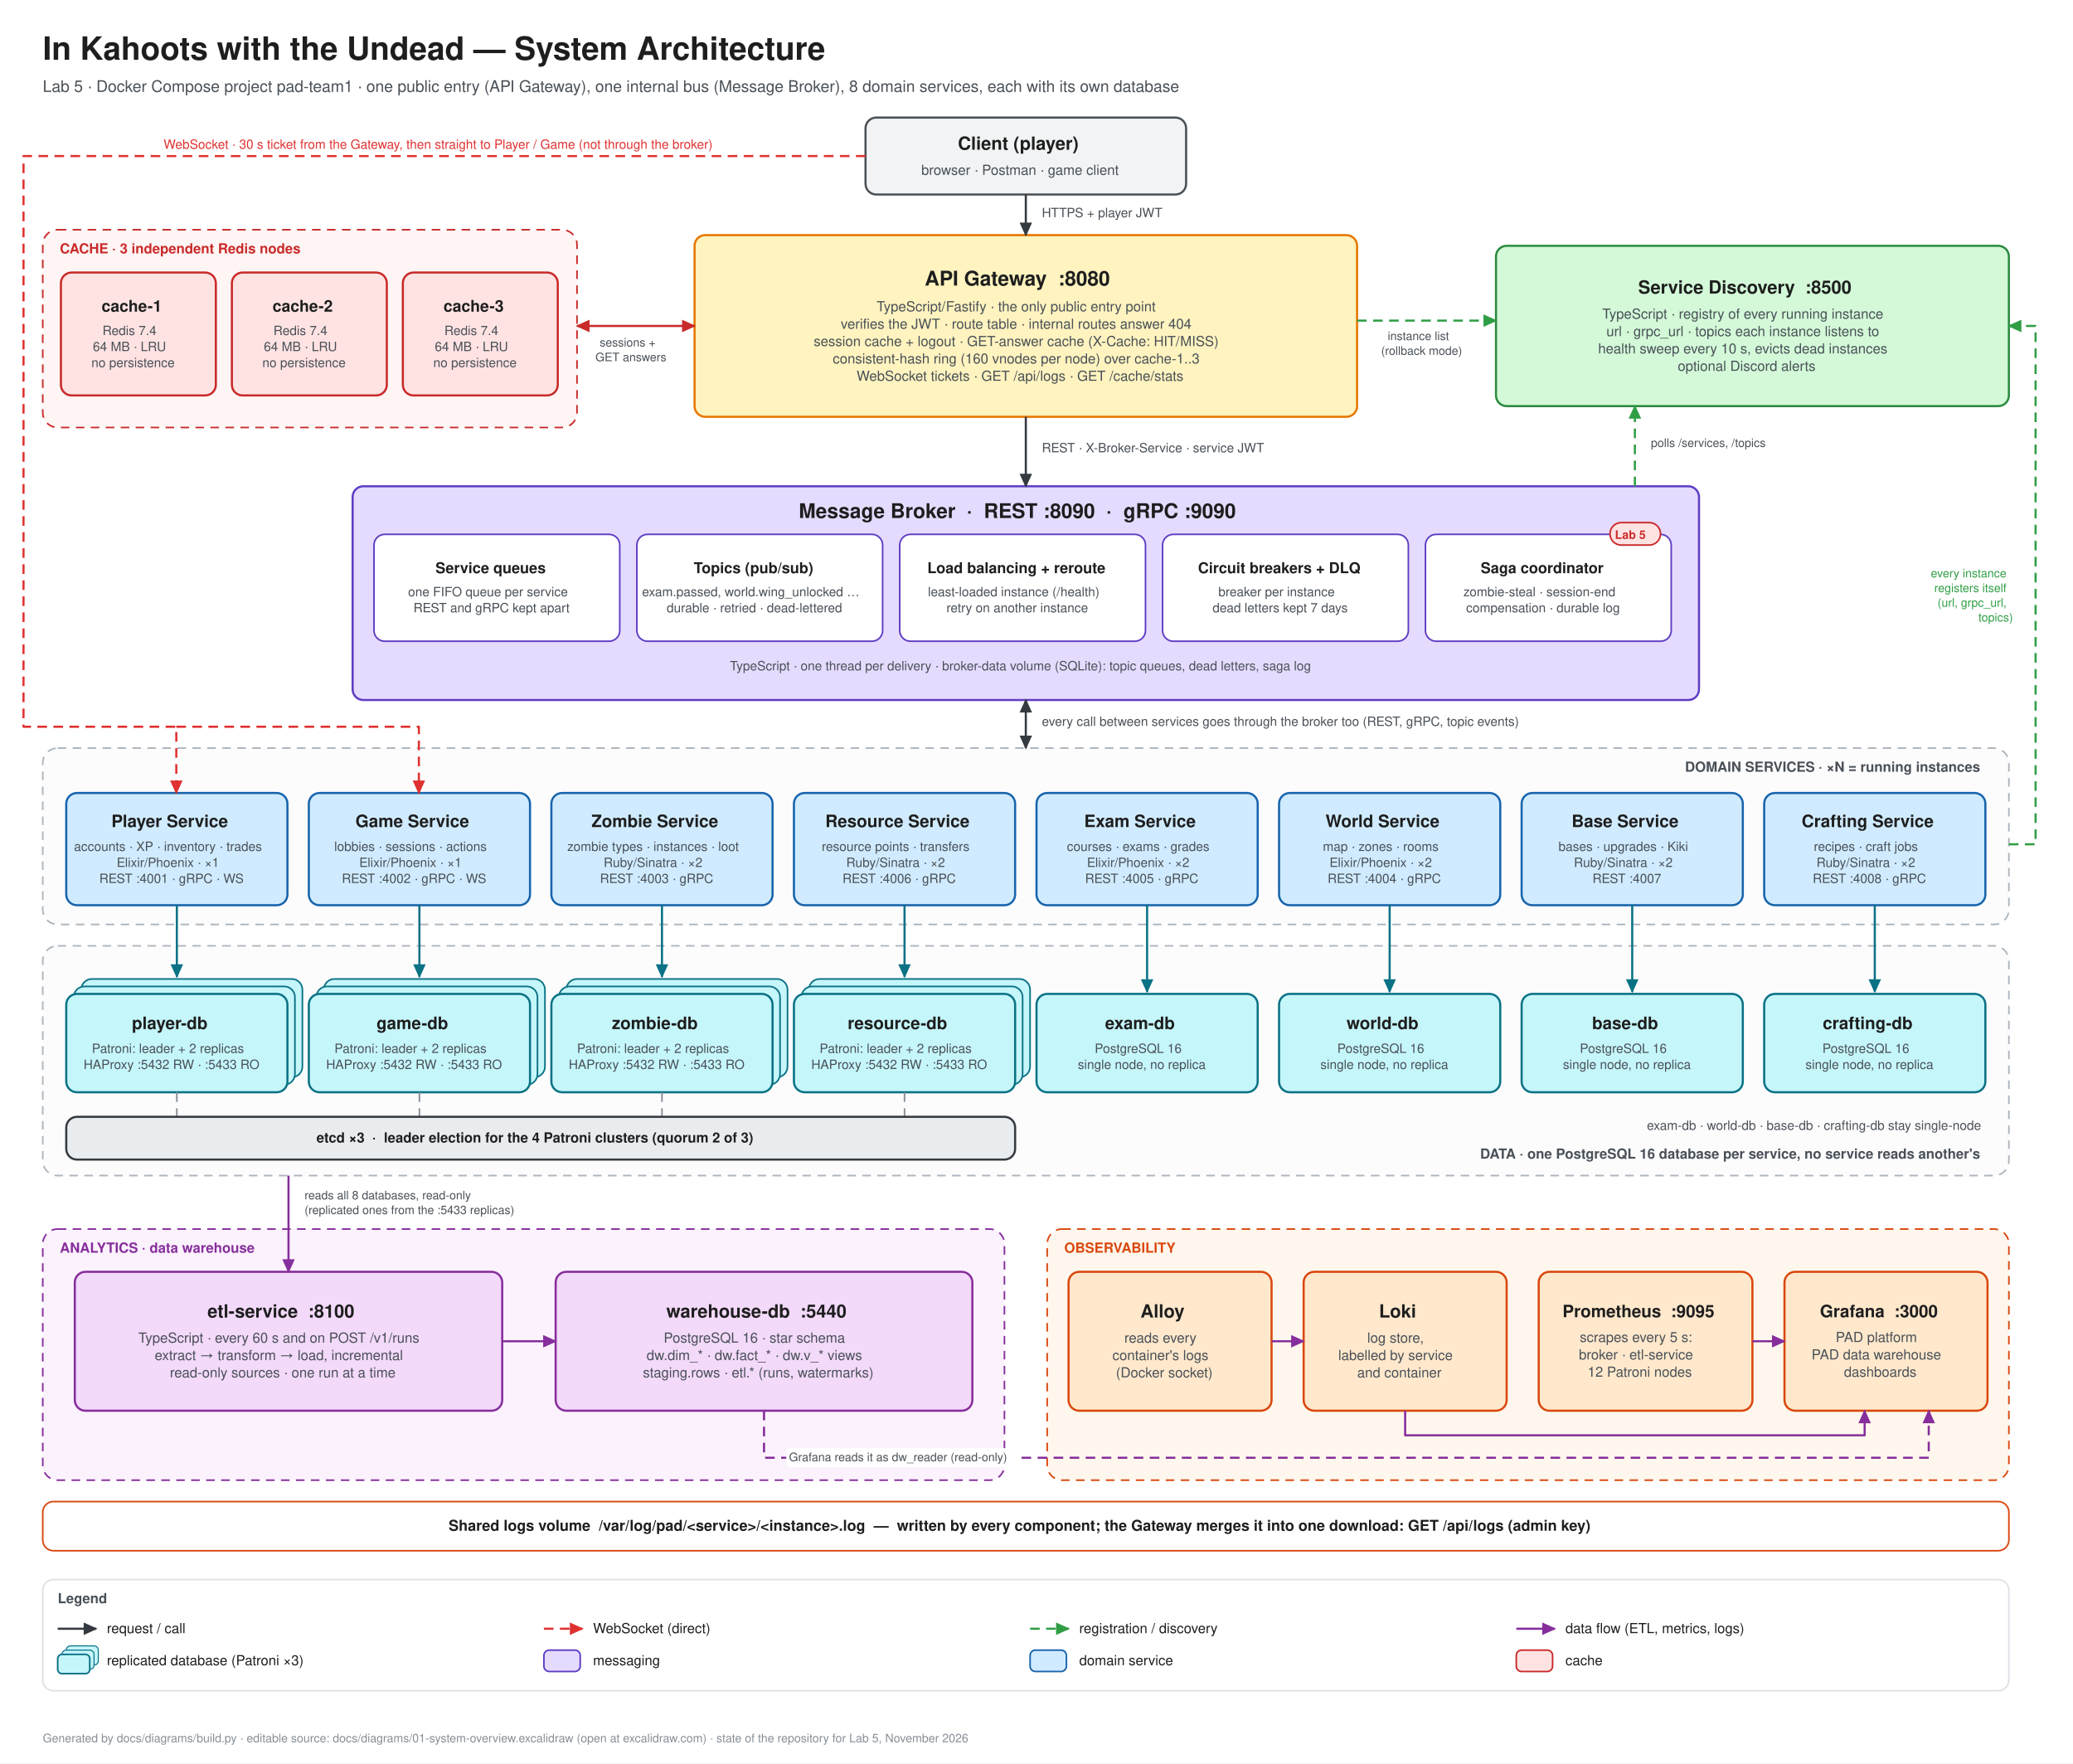
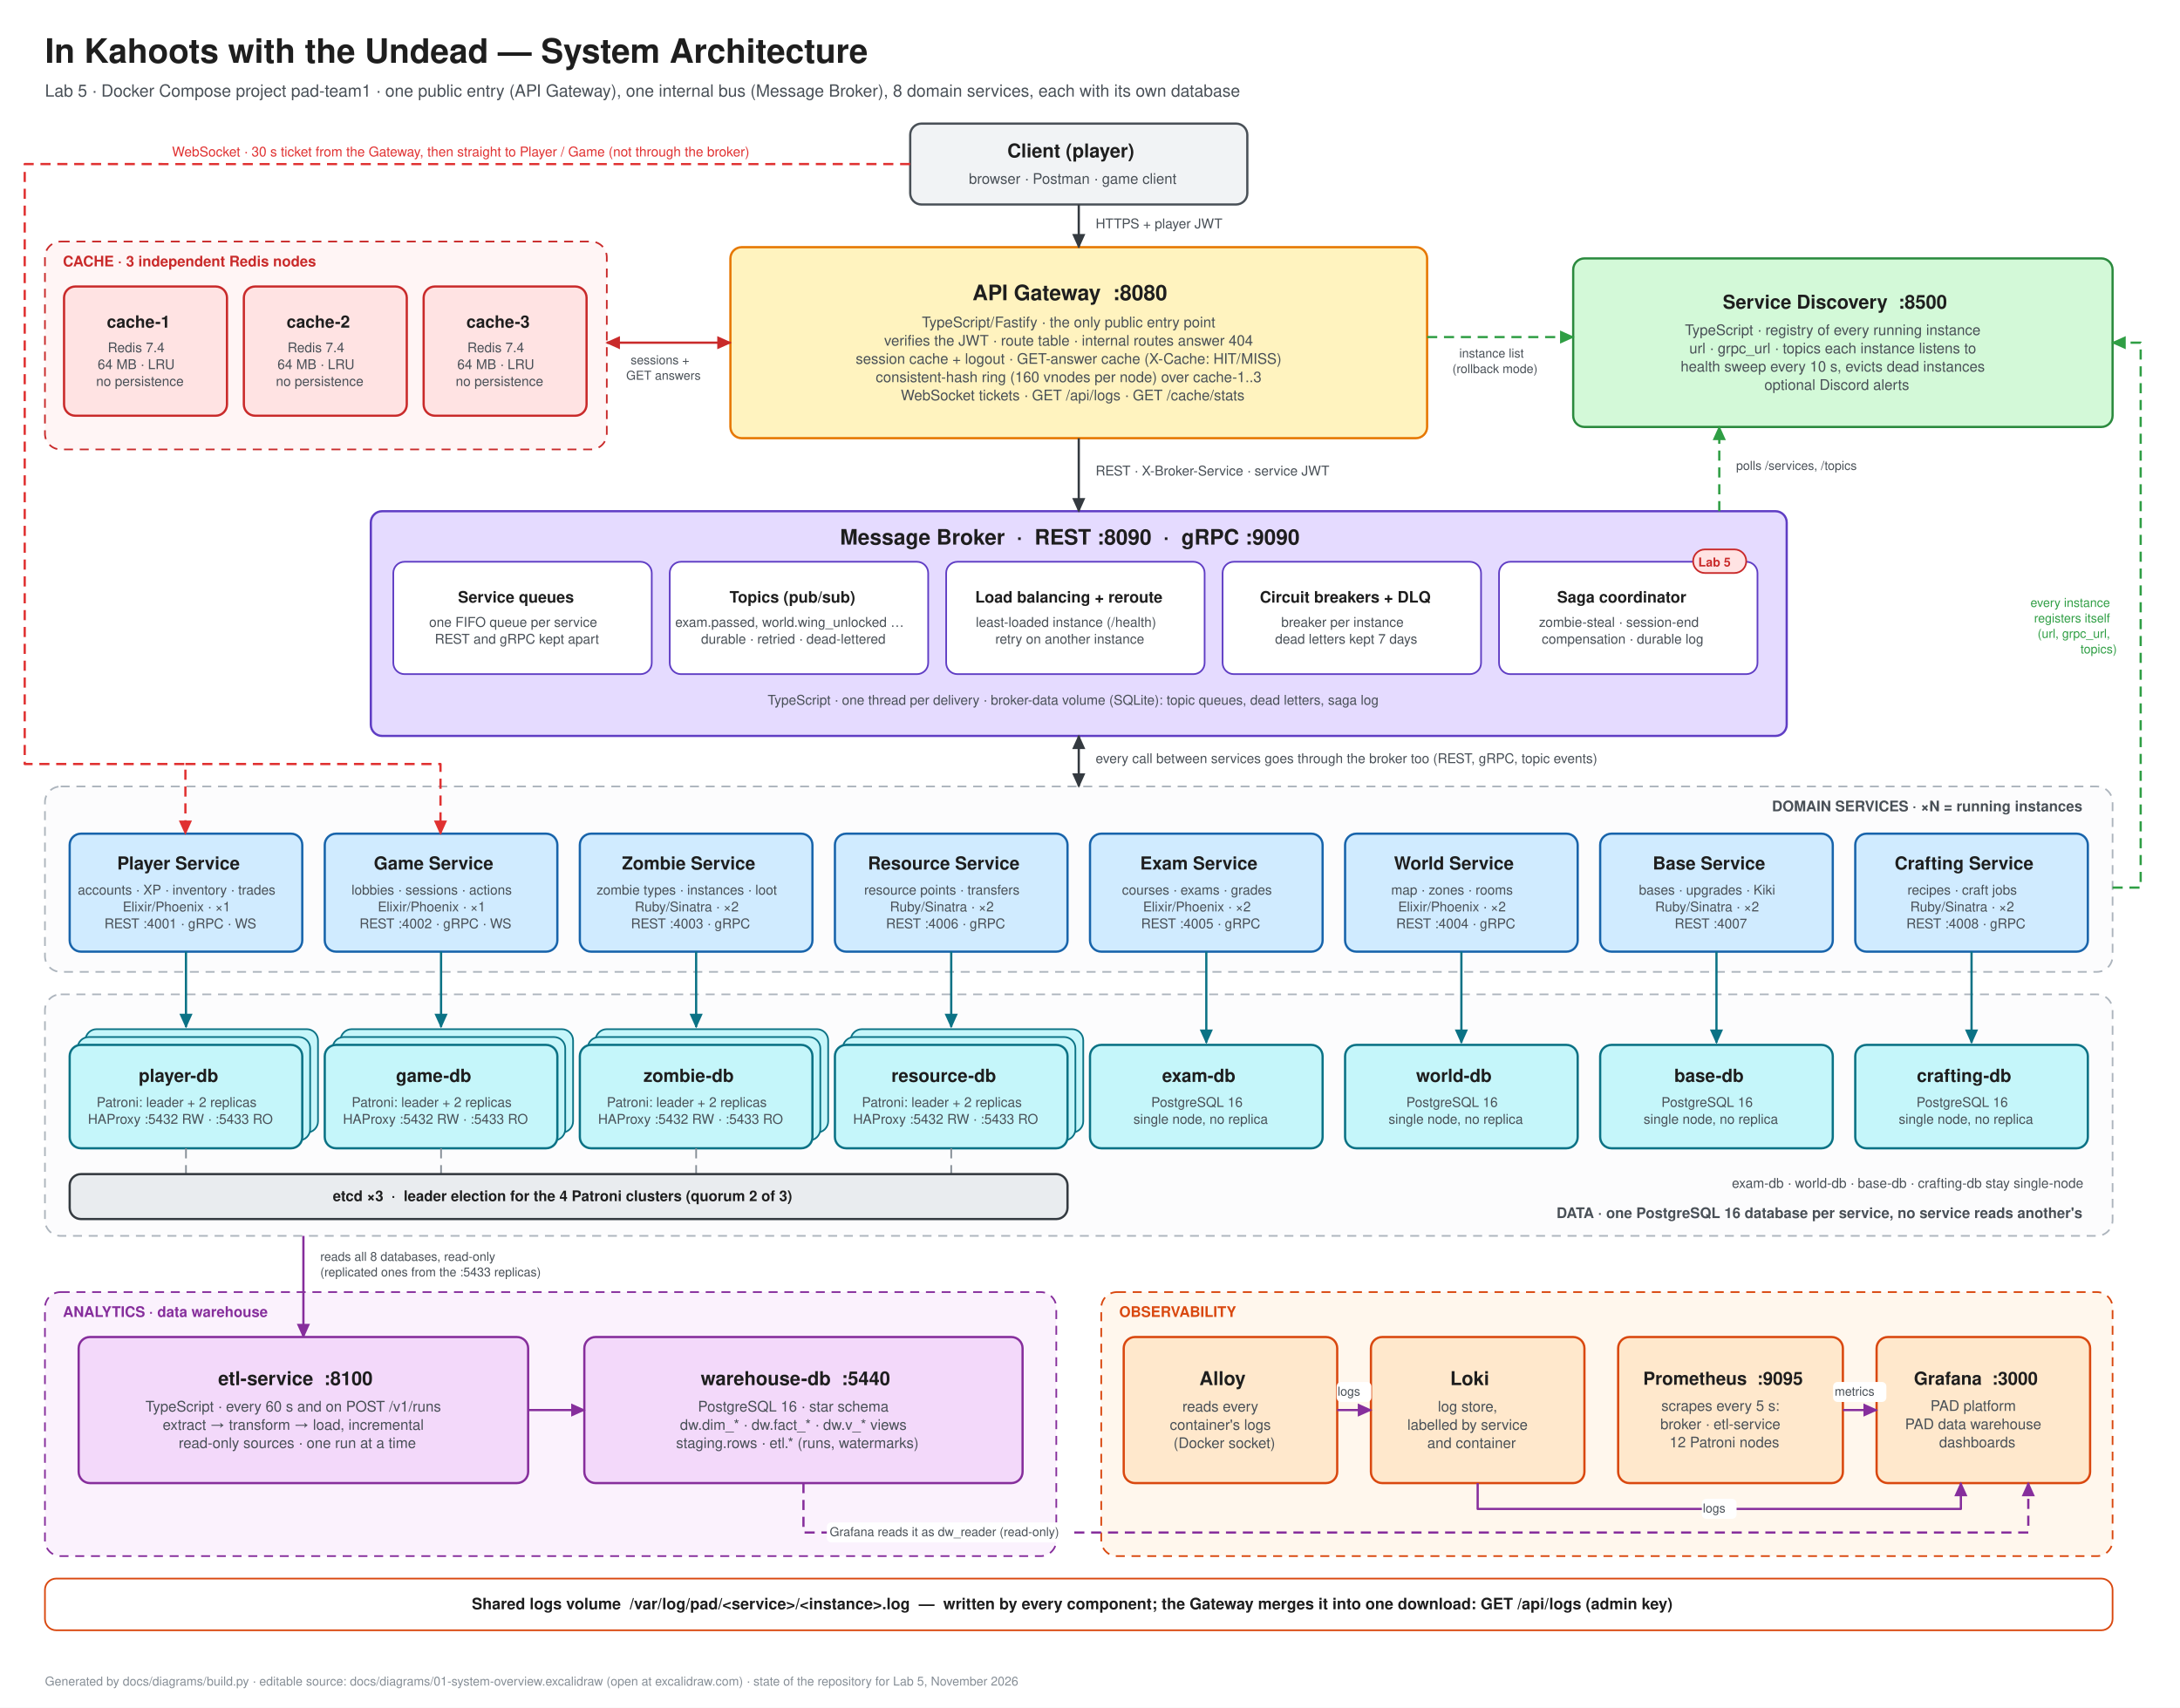
- <svg xmlns="http://www.w3.org/2000/svg" width="1940" height="1650" viewBox="0 0 1940 1650" font-family="Helvetica Neue, Helvetica, Arial, sans-serif">
+ <svg xmlns="http://www.w3.org/2000/svg" width="1940" height="1520" viewBox="0 0 1940 1520" font-family="Helvetica Neue, Helvetica, Arial, sans-serif">
  <defs>
    <marker id="m0b7285" viewBox="0 0 10 10" refX="9" refY="5" markerWidth="13" markerHeight="13" orient="auto-start-reverse" markerUnits="userSpaceOnUse">
      <path d="M0,0.5 L10,5 L0,9.5 z" fill="#0b7285" />
    </marker>
    <marker id="m2f9e44" viewBox="0 0 10 10" refX="9" refY="5" markerWidth="13" markerHeight="13" orient="auto-start-reverse" markerUnits="userSpaceOnUse">
      <path d="M0,0.5 L10,5 L0,9.5 z" fill="#2f9e44" />
    </marker>
    <marker id="m343a40" viewBox="0 0 10 10" refX="9" refY="5" markerWidth="13" markerHeight="13" orient="auto-start-reverse" markerUnits="userSpaceOnUse">
      <path d="M0,0.5 L10,5 L0,9.5 z" fill="#343a40" />
    </marker>
    <marker id="m862e9c" viewBox="0 0 10 10" refX="9" refY="5" markerWidth="13" markerHeight="13" orient="auto-start-reverse" markerUnits="userSpaceOnUse">
      <path d="M0,0.5 L10,5 L0,9.5 z" fill="#862e9c" />
    </marker>
    <marker id="m868e96" viewBox="0 0 10 10" refX="9" refY="5" markerWidth="13" markerHeight="13" orient="auto-start-reverse" markerUnits="userSpaceOnUse">
      <path d="M0,0.5 L10,5 L0,9.5 z" fill="#868e96" />
    </marker>
    <marker id="mc92a2a" viewBox="0 0 10 10" refX="9" refY="5" markerWidth="13" markerHeight="13" orient="auto-start-reverse" markerUnits="userSpaceOnUse">
      <path d="M0,0.5 L10,5 L0,9.5 z" fill="#c92a2a" />
    </marker>
    <marker id="me03131" viewBox="0 0 10 10" refX="9" refY="5" markerWidth="13" markerHeight="13" orient="auto-start-reverse" markerUnits="userSpaceOnUse">
      <path d="M0,0.5 L10,5 L0,9.5 z" fill="#e03131" />
    </marker>
  </defs>
-   <rect width="1940" height="1650" fill="#ffffff" />
+   <rect width="1940" height="1520" fill="#ffffff" />
  <text xml:space="preserve" style="white-space:pre" font-size="30" fill="#1e1e1e" text-anchor="start" font-weight="700">
    <tspan x="40.0" y="55.9">In Kahoots with the Undead — System Architecture</tspan>
  </text>
  <text xml:space="preserve" style="white-space:pre" font-size="15" fill="#495057" text-anchor="start">
    <tspan x="40.0" y="86.0">Lab 5 · Docker Compose project pad-team1 · one public entry (API Gateway), one internal bus (Message Broker), 8 domain services, each with its own database</tspan>
  </text>
  <rect x="810.0" y="110.0" width="300.0" height="72.0" rx="10.0" fill="#f1f3f5" stroke="#495057" stroke-width="2.0" />
  <text xml:space="preserve" style="white-space:pre" font-size="17" fill="#1e1e1e" text-anchor="middle" font-weight="700">
    <tspan x="960.0" y="140.1">Client (player)</tspan>
  </text>
  <text xml:space="preserve" style="white-space:pre" font-size="13" fill="#495057" text-anchor="middle">
    <tspan x="960.0" y="163.6">browser · Postman · game client</tspan>
  </text>
  <rect x="40.0" y="215.0" width="500.0" height="185.0" rx="14.0" fill="#ffe3e3" fill-opacity="0.35" stroke="#c92a2a" stroke-width="1.5" stroke-dasharray="8 6" />
  <text xml:space="preserve" style="white-space:pre" font-size="13" fill="#c92a2a" text-anchor="start" font-weight="700">
    <tspan x="56.0" y="237.1">CACHE · 3 independent Redis nodes</tspan>
  </text>
  <rect x="57.0" y="255.0" width="145.0" height="115.0" rx="10.0" fill="#ffe3e3" stroke="#c92a2a" stroke-width="2.0" />
  <text xml:space="preserve" style="white-space:pre" font-size="15" fill="#1e1e1e" text-anchor="middle" font-weight="700">
    <tspan x="129.5" y="291.6">cache-1</tspan>
  </text>
  <text xml:space="preserve" style="white-space:pre" font-size="12" fill="#495057" text-anchor="middle">
    <tspan x="129.5" y="313.5">Redis 7.4</tspan>
    <tspan x="129.5" y="328.5">64 MB · LRU</tspan>
    <tspan x="129.5" y="343.5">no persistence</tspan>
  </text>
  <rect x="217.0" y="255.0" width="145.0" height="115.0" rx="10.0" fill="#ffe3e3" stroke="#c92a2a" stroke-width="2.0" />
  <text xml:space="preserve" style="white-space:pre" font-size="15" fill="#1e1e1e" text-anchor="middle" font-weight="700">
    <tspan x="289.5" y="291.6">cache-2</tspan>
  </text>
  <text xml:space="preserve" style="white-space:pre" font-size="12" fill="#495057" text-anchor="middle">
    <tspan x="289.5" y="313.5">Redis 7.4</tspan>
    <tspan x="289.5" y="328.5">64 MB · LRU</tspan>
    <tspan x="289.5" y="343.5">no persistence</tspan>
  </text>
  <rect x="377.0" y="255.0" width="145.0" height="115.0" rx="10.0" fill="#ffe3e3" stroke="#c92a2a" stroke-width="2.0" />
  <text xml:space="preserve" style="white-space:pre" font-size="15" fill="#1e1e1e" text-anchor="middle" font-weight="700">
    <tspan x="449.5" y="291.6">cache-3</tspan>
  </text>
  <text xml:space="preserve" style="white-space:pre" font-size="12" fill="#495057" text-anchor="middle">
    <tspan x="449.5" y="313.5">Redis 7.4</tspan>
    <tspan x="449.5" y="328.5">64 MB · LRU</tspan>
    <tspan x="449.5" y="343.5">no persistence</tspan>
  </text>
  <rect x="650.0" y="220.0" width="620.0" height="170.0" rx="10.0" fill="#fff3bf" stroke="#e67700" stroke-width="2.0" />
  <text xml:space="preserve" style="white-space:pre" font-size="19" fill="#1e1e1e" text-anchor="middle" font-weight="700">
    <tspan x="960.0" y="267.2">API Gateway  :8080</tspan>
  </text>
  <text xml:space="preserve" style="white-space:pre" font-size="13" fill="#495057" text-anchor="middle">
    <tspan x="960.0" y="291.3">TypeScript/Fastify · the only public entry point</tspan>
    <tspan x="960.0" y="307.6">verifies the JWT · route table · internal routes answer 404</tspan>
    <tspan x="960.0" y="323.8">session cache + logout · GET-answer cache (X-Cache: HIT/MISS)</tspan>
    <tspan x="960.0" y="340.1">consistent-hash ring (160 vnodes per node) over cache-1..3</tspan>
    <tspan x="960.0" y="356.3">WebSocket tickets · GET /api/logs · GET /cache/stats</tspan>
  </text>
  <rect x="1400.0" y="230.0" width="480.0" height="150.0" rx="10.0" fill="#d3f9d8" stroke="#2b8a3e" stroke-width="2.0" />
  <text xml:space="preserve" style="white-space:pre" font-size="17" fill="#1e1e1e" text-anchor="middle" font-weight="700">
    <tspan x="1640.0" y="274.7">Service Discovery  :8500</tspan>
  </text>
  <text xml:space="preserve" style="white-space:pre" font-size="13" fill="#495057" text-anchor="middle">
    <tspan x="1640.0" y="298.2">TypeScript · registry of every running instance</tspan>
    <tspan x="1640.0" y="314.5">url · grpc_url · topics each instance listens to</tspan>
    <tspan x="1640.0" y="330.7">health sweep every 10 s, evicts dead instances</tspan>
    <tspan x="1640.0" y="347.0">optional Discord alerts</tspan>
  </text>
  <path d="M960.0,182.0 L960.0,220.0" fill="none" stroke="#343a40" stroke-width="2.0" stroke-linejoin="round" marker-end="url(#m343a40)" />
  <rect x="970.0" y="190.0" width="128.8" height="19.0" rx="4.0" fill="#ffffff" stroke="none" stroke-width="0" />
  <text xml:space="preserve" style="white-space:pre" font-size="12" fill="#495057" text-anchor="start">
    <tspan x="975.0" y="203.2">HTTPS + player JWT</tspan>
  </text>
  <path d="M650.0,305.0 L540.0,305.0" fill="none" stroke="#c92a2a" stroke-width="2.0" stroke-linejoin="round" marker-end="url(#mc92a2a)" marker-start="url(#mc92a2a)" />
  <rect x="555.4" y="312.0" width="79.2" height="31.5" rx="4.0" fill="#ffffff" stroke="none" stroke-width="0" />
  <text xml:space="preserve" style="white-space:pre" font-size="11" fill="#495057" text-anchor="middle">
    <tspan x="595.0" y="324.2">sessions +</tspan>
    <tspan x="595.0" y="338.0">GET answers</tspan>
  </text>
  <path d="M1270.0,300.0 L1400.0,300.0" fill="none" stroke="#2f9e44" stroke-width="2.0" stroke-linejoin="round" stroke-dasharray="9 6" marker-end="url(#m2f9e44)" />
  <rect x="1291.3" y="306.0" width="87.4" height="31.5" rx="4.0" fill="#ffffff" stroke="none" stroke-width="0" />
  <text xml:space="preserve" style="white-space:pre" font-size="11" fill="#495057" text-anchor="middle">
    <tspan x="1335.0" y="318.2">instance list</tspan>
    <tspan x="1335.0" y="332.0">(rollback mode)</tspan>
  </text>
  <rect x="330.0" y="455.0" width="1260.0" height="200.0" rx="10.0" fill="#e5dbff" stroke="#5f3dc4" stroke-width="2.0" />
  <text xml:space="preserve" style="white-space:pre" font-size="19" fill="#1e1e1e" text-anchor="middle" font-weight="700">
    <tspan x="960.0" y="484.7">Message Broker  ·  REST :8090  ·  gRPC :9090</tspan>
  </text>
  <rect x="350.0" y="500.0" width="230.0" height="100.0" rx="10.0" fill="#ffffff" stroke="#5f3dc4" stroke-width="1.5" />
  <text xml:space="preserve" style="white-space:pre" font-size="14" fill="#1e1e1e" text-anchor="middle" font-weight="700">
    <tspan x="465.0" y="536.3">Service queues</tspan>
  </text>
  <text xml:space="preserve" style="white-space:pre" font-size="12" fill="#495057" text-anchor="middle">
    <tspan x="465.0" y="557.9">one FIFO queue per service</tspan>
    <tspan x="465.0" y="572.9">REST and gRPC kept apart</tspan>
  </text>
  <rect x="596.0" y="500.0" width="230.0" height="100.0" rx="10.0" fill="#ffffff" stroke="#5f3dc4" stroke-width="1.5" />
  <text xml:space="preserve" style="white-space:pre" font-size="14" fill="#1e1e1e" text-anchor="middle" font-weight="700">
    <tspan x="711.0" y="536.3">Topics (pub/sub)</tspan>
  </text>
  <text xml:space="preserve" style="white-space:pre" font-size="12" fill="#495057" text-anchor="middle">
    <tspan x="711.0" y="557.9">exam.passed, world.wing_unlocked …</tspan>
    <tspan x="711.0" y="572.9">durable · retried · dead-lettered</tspan>
  </text>
  <rect x="842.0" y="500.0" width="230.0" height="100.0" rx="10.0" fill="#ffffff" stroke="#5f3dc4" stroke-width="1.5" />
  <text xml:space="preserve" style="white-space:pre" font-size="14" fill="#1e1e1e" text-anchor="middle" font-weight="700">
    <tspan x="957.0" y="536.3">Load balancing + reroute</tspan>
  </text>
  <text xml:space="preserve" style="white-space:pre" font-size="12" fill="#495057" text-anchor="middle">
    <tspan x="957.0" y="557.9">least-loaded instance (/health)</tspan>
    <tspan x="957.0" y="572.9">retry on another instance</tspan>
  </text>
  <rect x="1088.0" y="500.0" width="230.0" height="100.0" rx="10.0" fill="#ffffff" stroke="#5f3dc4" stroke-width="1.5" />
  <text xml:space="preserve" style="white-space:pre" font-size="14" fill="#1e1e1e" text-anchor="middle" font-weight="700">
    <tspan x="1203.0" y="536.3">Circuit breakers + DLQ</tspan>
  </text>
  <text xml:space="preserve" style="white-space:pre" font-size="12" fill="#495057" text-anchor="middle">
    <tspan x="1203.0" y="557.9">breaker per instance</tspan>
    <tspan x="1203.0" y="572.9">dead letters kept 7 days</tspan>
  </text>
  <rect x="1334.0" y="500.0" width="230.0" height="100.0" rx="10.0" fill="#ffffff" stroke="#5f3dc4" stroke-width="1.5" />
  <rect x="1506.7" y="489.0" width="47.3" height="21.0" rx="10.5" fill="#ffe3e3" stroke="#c92a2a" stroke-width="1.5" />
  <text xml:space="preserve" style="white-space:pre" font-size="11" fill="#c92a2a" text-anchor="middle" font-weight="700">
    <tspan x="1530.3" y="504.2">Lab 5</tspan>
  </text>
  <text xml:space="preserve" style="white-space:pre" font-size="14" fill="#1e1e1e" text-anchor="middle" font-weight="700">
    <tspan x="1449.0" y="536.3">Saga coordinator</tspan>
  </text>
  <text xml:space="preserve" style="white-space:pre" font-size="12" fill="#495057" text-anchor="middle">
    <tspan x="1449.0" y="557.9">zombie-steal · session-end</tspan>
    <tspan x="1449.0" y="572.9">compensation · durable log</tspan>
  </text>
  <text xml:space="preserve" style="white-space:pre" font-size="12" fill="#495057" text-anchor="middle">
    <tspan x="960.0" y="627.2">TypeScript · one thread per delivery · broker-data volume (SQLite): topic queues, dead letters, saga log</tspan>
  </text>
  <path d="M960.0,390.0 L960.0,455.0" fill="none" stroke="#343a40" stroke-width="2.0" stroke-linejoin="round" marker-end="url(#m343a40)" />
  <rect x="970.0" y="410.0" width="227.2" height="19.0" rx="4.0" fill="#ffffff" stroke="none" stroke-width="0" />
  <text xml:space="preserve" style="white-space:pre" font-size="12" fill="#495057" text-anchor="start">
    <tspan x="975.0" y="423.2">REST · X-Broker-Service · service JWT</tspan>
  </text>
  <path d="M1530.0,455.0 L1530.0,380.0" fill="none" stroke="#2f9e44" stroke-width="2.0" stroke-linejoin="round" stroke-dasharray="9 6" marker-end="url(#m2f9e44)" />
  <rect x="1540.0" y="406.0" width="123.5" height="17.8" rx="4.0" fill="#ffffff" stroke="none" stroke-width="0" />
  <text xml:space="preserve" style="white-space:pre" font-size="11" fill="#495057" text-anchor="start">
    <tspan x="1545.0" y="418.2">polls /services, /topics</tspan>
  </text>
  <rect x="40.0" y="700.0" width="1840.0" height="165.0" rx="14.0" fill="#fcfcfd" stroke="#adb5bd" stroke-width="1.5" stroke-dasharray="8 6" />
  <text xml:space="preserve" style="white-space:pre" font-size="13" fill="#495057" text-anchor="end" font-weight="700">
    <tspan x="1864.0" y="722.1">DOMAIN SERVICES · ×N = running instances</tspan>
  </text>
  <rect x="62.0" y="742.0" width="207.0" height="105.0" rx="10.0" fill="#d0ebff" stroke="#1864ab" stroke-width="2.0" />
  <text xml:space="preserve" style="white-space:pre" font-size="16" fill="#1e1e1e" text-anchor="middle" font-weight="700">
    <tspan x="165.5" y="773.9">Player Service</tspan>
  </text>
  <text xml:space="preserve" style="white-space:pre" font-size="12" fill="#495057" text-anchor="middle">
    <tspan x="165.5" y="796.2">accounts · XP · inventory · trades</tspan>
    <tspan x="165.5" y="811.2">Elixir/Phoenix · ×1</tspan>
    <tspan x="165.5" y="826.2">REST :4001 · gRPC · WS</tspan>
  </text>
  <rect x="289.0" y="742.0" width="207.0" height="105.0" rx="10.0" fill="#d0ebff" stroke="#1864ab" stroke-width="2.0" />
  <text xml:space="preserve" style="white-space:pre" font-size="16" fill="#1e1e1e" text-anchor="middle" font-weight="700">
    <tspan x="392.5" y="773.9">Game Service</tspan>
  </text>
  <text xml:space="preserve" style="white-space:pre" font-size="12" fill="#495057" text-anchor="middle">
    <tspan x="392.5" y="796.2">lobbies · sessions · actions</tspan>
    <tspan x="392.5" y="811.2">Elixir/Phoenix · ×1</tspan>
    <tspan x="392.5" y="826.2">REST :4002 · gRPC · WS</tspan>
  </text>
  <rect x="516.0" y="742.0" width="207.0" height="105.0" rx="10.0" fill="#d0ebff" stroke="#1864ab" stroke-width="2.0" />
  <text xml:space="preserve" style="white-space:pre" font-size="16" fill="#1e1e1e" text-anchor="middle" font-weight="700">
    <tspan x="619.5" y="773.9">Zombie Service</tspan>
  </text>
  <text xml:space="preserve" style="white-space:pre" font-size="12" fill="#495057" text-anchor="middle">
    <tspan x="619.5" y="796.2">zombie types · instances · loot</tspan>
    <tspan x="619.5" y="811.2">Ruby/Sinatra · ×2</tspan>
    <tspan x="619.5" y="826.2">REST :4003 · gRPC</tspan>
  </text>
  <rect x="743.0" y="742.0" width="207.0" height="105.0" rx="10.0" fill="#d0ebff" stroke="#1864ab" stroke-width="2.0" />
  <text xml:space="preserve" style="white-space:pre" font-size="16" fill="#1e1e1e" text-anchor="middle" font-weight="700">
    <tspan x="846.5" y="773.9">Resource Service</tspan>
  </text>
  <text xml:space="preserve" style="white-space:pre" font-size="12" fill="#495057" text-anchor="middle">
    <tspan x="846.5" y="796.2">resource points · transfers</tspan>
    <tspan x="846.5" y="811.2">Ruby/Sinatra · ×2</tspan>
    <tspan x="846.5" y="826.2">REST :4006 · gRPC</tspan>
  </text>
  <rect x="970.0" y="742.0" width="207.0" height="105.0" rx="10.0" fill="#d0ebff" stroke="#1864ab" stroke-width="2.0" />
  <text xml:space="preserve" style="white-space:pre" font-size="16" fill="#1e1e1e" text-anchor="middle" font-weight="700">
    <tspan x="1073.5" y="773.9">Exam Service</tspan>
  </text>
  <text xml:space="preserve" style="white-space:pre" font-size="12" fill="#495057" text-anchor="middle">
    <tspan x="1073.5" y="796.2">courses · exams · grades</tspan>
    <tspan x="1073.5" y="811.2">Elixir/Phoenix · ×2</tspan>
    <tspan x="1073.5" y="826.2">REST :4005 · gRPC</tspan>
  </text>
  <rect x="1197.0" y="742.0" width="207.0" height="105.0" rx="10.0" fill="#d0ebff" stroke="#1864ab" stroke-width="2.0" />
  <text xml:space="preserve" style="white-space:pre" font-size="16" fill="#1e1e1e" text-anchor="middle" font-weight="700">
    <tspan x="1300.5" y="773.9">World Service</tspan>
  </text>
  <text xml:space="preserve" style="white-space:pre" font-size="12" fill="#495057" text-anchor="middle">
    <tspan x="1300.5" y="796.2">map · zones · rooms</tspan>
    <tspan x="1300.5" y="811.2">Elixir/Phoenix · ×2</tspan>
    <tspan x="1300.5" y="826.2">REST :4004 · gRPC</tspan>
  </text>
  <rect x="1424.0" y="742.0" width="207.0" height="105.0" rx="10.0" fill="#d0ebff" stroke="#1864ab" stroke-width="2.0" />
  <text xml:space="preserve" style="white-space:pre" font-size="16" fill="#1e1e1e" text-anchor="middle" font-weight="700">
    <tspan x="1527.5" y="773.9">Base Service</tspan>
  </text>
  <text xml:space="preserve" style="white-space:pre" font-size="12" fill="#495057" text-anchor="middle">
    <tspan x="1527.5" y="796.2">bases · upgrades · Kiki</tspan>
    <tspan x="1527.5" y="811.2">Ruby/Sinatra · ×2</tspan>
    <tspan x="1527.5" y="826.2">REST :4007</tspan>
  </text>
  <rect x="1651.0" y="742.0" width="207.0" height="105.0" rx="10.0" fill="#d0ebff" stroke="#1864ab" stroke-width="2.0" />
  <text xml:space="preserve" style="white-space:pre" font-size="16" fill="#1e1e1e" text-anchor="middle" font-weight="700">
    <tspan x="1754.5" y="773.9">Crafting Service</tspan>
  </text>
  <text xml:space="preserve" style="white-space:pre" font-size="12" fill="#495057" text-anchor="middle">
    <tspan x="1754.5" y="796.2">recipes · craft jobs</tspan>
    <tspan x="1754.5" y="811.2">Ruby/Sinatra · ×2</tspan>
    <tspan x="1754.5" y="826.2">REST :4008 · gRPC</tspan>
  </text>
  <path d="M960.0,655.0 L960.0,700.0" fill="none" stroke="#343a40" stroke-width="2.0" stroke-linejoin="round" marker-end="url(#m343a40)" marker-start="url(#m343a40)" />
  <rect x="970.0" y="666.0" width="475.2" height="19.0" rx="4.0" fill="#ffffff" stroke="none" stroke-width="0" />
  <text xml:space="preserve" style="white-space:pre" font-size="12" fill="#495057" text-anchor="start">
    <tspan x="975.0" y="679.2">every call between services goes through the broker too (REST, gRPC, topic events)</tspan>
  </text>
  <path d="M810.0,146.0 L22.0,146.0 L22.0,680.0 L165.0,680.0 L165.0,742.0" fill="none" stroke="#e03131" stroke-width="2.0" stroke-linejoin="round" stroke-dasharray="9 6" marker-end="url(#me03131)" />
  <path d="M165.0,680.0 L392.0,680.0 L392.0,742.0" fill="none" stroke="#e03131" stroke-width="2.0" stroke-linejoin="round" stroke-dasharray="9 6" marker-end="url(#me03131)" />
  <rect x="142.0" y="126.0" width="545.9" height="19.0" rx="4.0" fill="#ffffff" stroke="none" stroke-width="0" />
  <text xml:space="preserve" style="white-space:pre" font-size="12" fill="#e03131" text-anchor="middle">
    <tspan x="415.0" y="139.2">WebSocket · 30 s ticket from the Gateway, then straight to Player / Game (not through the broker)</tspan>
  </text>
  <path d="M1880.0,790.0 L1905.0,790.0 L1905.0,305.0 L1880.0,305.0" fill="none" stroke="#2f9e44" stroke-width="2.0" stroke-linejoin="round" stroke-dasharray="9 6" marker-end="url(#m2f9e44)" />
  <rect x="1814.2" y="528.0" width="83.8" height="59.0" rx="4.0" fill="#ffffff" stroke="none" stroke-width="0" />
  <text xml:space="preserve" style="white-space:pre" font-size="11" fill="#2f9e44" text-anchor="end">
    <tspan x="1893.0" y="540.2">every instance</tspan>
    <tspan x="1893.0" y="554.0">registers itself</tspan>
    <tspan x="1893.0" y="567.7">(url, grpc_url,</tspan>
    <tspan x="1893.0" y="581.5">topics)</tspan>
  </text>
  <rect x="40.0" y="885.0" width="1840.0" height="215.0" rx="14.0" fill="#fcfcfd" stroke="#adb5bd" stroke-width="1.5" stroke-dasharray="8 6" />
  <text xml:space="preserve" style="white-space:pre" font-size="13" fill="#495057" text-anchor="start" font-weight="700">
    <tspan x="56.0" y="907.1" />
  </text>
  <text xml:space="preserve" style="white-space:pre" font-size="13" fill="#495057" text-anchor="end" font-weight="700">
    <tspan x="1864.0" y="1084.1">DATA · one PostgreSQL 16 database per service, no service reads another's</tspan>
  </text>
  <rect x="76.0" y="916.0" width="207.0" height="92.0" rx="10.0" fill="#c5f6fa" stroke="#0b7285" stroke-width="1.5" />
  <rect x="69.0" y="923.0" width="207.0" height="92.0" rx="10.0" fill="#c5f6fa" stroke="#0b7285" stroke-width="1.5" />
  <rect x="62.0" y="930.0" width="207.0" height="92.0" rx="10.0" fill="#c5f6fa" stroke="#0b7285" stroke-width="2.0" />
  <text xml:space="preserve" style="white-space:pre" font-size="16" fill="#1e1e1e" text-anchor="middle" font-weight="700">
    <tspan x="165.5" y="962.9">player-db</tspan>
  </text>
  <text xml:space="preserve" style="white-space:pre" font-size="12" fill="#495057" text-anchor="middle">
    <tspan x="165.5" y="985.2">Patroni: leader + 2 replicas</tspan>
    <tspan x="165.5" y="1000.2">HAProxy :5432 RW · :5433 RO</tspan>
  </text>
  <path d="M165.5,847.0 L165.5,914.0" fill="none" stroke="#0b7285" stroke-width="2.0" stroke-linejoin="round" marker-end="url(#m0b7285)" />
  <path d="M165.5,1022.0 L165.5,1045.0" fill="none" stroke="#868e96" stroke-width="1.5" stroke-linejoin="round" stroke-dasharray="9 6" />
  <rect x="303.0" y="916.0" width="207.0" height="92.0" rx="10.0" fill="#c5f6fa" stroke="#0b7285" stroke-width="1.5" />
  <rect x="296.0" y="923.0" width="207.0" height="92.0" rx="10.0" fill="#c5f6fa" stroke="#0b7285" stroke-width="1.5" />
  <rect x="289.0" y="930.0" width="207.0" height="92.0" rx="10.0" fill="#c5f6fa" stroke="#0b7285" stroke-width="2.0" />
  <text xml:space="preserve" style="white-space:pre" font-size="16" fill="#1e1e1e" text-anchor="middle" font-weight="700">
    <tspan x="392.5" y="962.9">game-db</tspan>
  </text>
  <text xml:space="preserve" style="white-space:pre" font-size="12" fill="#495057" text-anchor="middle">
    <tspan x="392.5" y="985.2">Patroni: leader + 2 replicas</tspan>
    <tspan x="392.5" y="1000.2">HAProxy :5432 RW · :5433 RO</tspan>
  </text>
  <path d="M392.5,847.0 L392.5,914.0" fill="none" stroke="#0b7285" stroke-width="2.0" stroke-linejoin="round" marker-end="url(#m0b7285)" />
  <path d="M392.5,1022.0 L392.5,1045.0" fill="none" stroke="#868e96" stroke-width="1.5" stroke-linejoin="round" stroke-dasharray="9 6" />
  <rect x="530.0" y="916.0" width="207.0" height="92.0" rx="10.0" fill="#c5f6fa" stroke="#0b7285" stroke-width="1.5" />
  <rect x="523.0" y="923.0" width="207.0" height="92.0" rx="10.0" fill="#c5f6fa" stroke="#0b7285" stroke-width="1.5" />
  <rect x="516.0" y="930.0" width="207.0" height="92.0" rx="10.0" fill="#c5f6fa" stroke="#0b7285" stroke-width="2.0" />
  <text xml:space="preserve" style="white-space:pre" font-size="16" fill="#1e1e1e" text-anchor="middle" font-weight="700">
    <tspan x="619.5" y="962.9">zombie-db</tspan>
  </text>
  <text xml:space="preserve" style="white-space:pre" font-size="12" fill="#495057" text-anchor="middle">
    <tspan x="619.5" y="985.2">Patroni: leader + 2 replicas</tspan>
    <tspan x="619.5" y="1000.2">HAProxy :5432 RW · :5433 RO</tspan>
  </text>
  <path d="M619.5,847.0 L619.5,914.0" fill="none" stroke="#0b7285" stroke-width="2.0" stroke-linejoin="round" marker-end="url(#m0b7285)" />
  <path d="M619.5,1022.0 L619.5,1045.0" fill="none" stroke="#868e96" stroke-width="1.5" stroke-linejoin="round" stroke-dasharray="9 6" />
  <rect x="757.0" y="916.0" width="207.0" height="92.0" rx="10.0" fill="#c5f6fa" stroke="#0b7285" stroke-width="1.5" />
  <rect x="750.0" y="923.0" width="207.0" height="92.0" rx="10.0" fill="#c5f6fa" stroke="#0b7285" stroke-width="1.5" />
  <rect x="743.0" y="930.0" width="207.0" height="92.0" rx="10.0" fill="#c5f6fa" stroke="#0b7285" stroke-width="2.0" />
  <text xml:space="preserve" style="white-space:pre" font-size="16" fill="#1e1e1e" text-anchor="middle" font-weight="700">
    <tspan x="846.5" y="962.9">resource-db</tspan>
  </text>
  <text xml:space="preserve" style="white-space:pre" font-size="12" fill="#495057" text-anchor="middle">
    <tspan x="846.5" y="985.2">Patroni: leader + 2 replicas</tspan>
    <tspan x="846.5" y="1000.2">HAProxy :5432 RW · :5433 RO</tspan>
  </text>
  <path d="M846.5,847.0 L846.5,914.0" fill="none" stroke="#0b7285" stroke-width="2.0" stroke-linejoin="round" marker-end="url(#m0b7285)" />
  <path d="M846.5,1022.0 L846.5,1045.0" fill="none" stroke="#868e96" stroke-width="1.5" stroke-linejoin="round" stroke-dasharray="9 6" />
  <rect x="970.0" y="930.0" width="207.0" height="92.0" rx="10.0" fill="#c5f6fa" stroke="#0b7285" stroke-width="2.0" />
  <text xml:space="preserve" style="white-space:pre" font-size="16" fill="#1e1e1e" text-anchor="middle" font-weight="700">
    <tspan x="1073.5" y="962.9">exam-db</tspan>
  </text>
  <text xml:space="preserve" style="white-space:pre" font-size="12" fill="#495057" text-anchor="middle">
    <tspan x="1073.5" y="985.2">PostgreSQL 16</tspan>
    <tspan x="1073.5" y="1000.2">single node, no replica</tspan>
  </text>
  <path d="M1073.5,847.0 L1073.5,928.0" fill="none" stroke="#0b7285" stroke-width="2.0" stroke-linejoin="round" marker-end="url(#m0b7285)" />
  <rect x="1197.0" y="930.0" width="207.0" height="92.0" rx="10.0" fill="#c5f6fa" stroke="#0b7285" stroke-width="2.0" />
  <text xml:space="preserve" style="white-space:pre" font-size="16" fill="#1e1e1e" text-anchor="middle" font-weight="700">
    <tspan x="1300.5" y="962.9">world-db</tspan>
  </text>
  <text xml:space="preserve" style="white-space:pre" font-size="12" fill="#495057" text-anchor="middle">
    <tspan x="1300.5" y="985.2">PostgreSQL 16</tspan>
    <tspan x="1300.5" y="1000.2">single node, no replica</tspan>
  </text>
  <path d="M1300.5,847.0 L1300.5,928.0" fill="none" stroke="#0b7285" stroke-width="2.0" stroke-linejoin="round" marker-end="url(#m0b7285)" />
  <rect x="1424.0" y="930.0" width="207.0" height="92.0" rx="10.0" fill="#c5f6fa" stroke="#0b7285" stroke-width="2.0" />
  <text xml:space="preserve" style="white-space:pre" font-size="16" fill="#1e1e1e" text-anchor="middle" font-weight="700">
    <tspan x="1527.5" y="962.9">base-db</tspan>
  </text>
  <text xml:space="preserve" style="white-space:pre" font-size="12" fill="#495057" text-anchor="middle">
    <tspan x="1527.5" y="985.2">PostgreSQL 16</tspan>
    <tspan x="1527.5" y="1000.2">single node, no replica</tspan>
  </text>
  <path d="M1527.5,847.0 L1527.5,928.0" fill="none" stroke="#0b7285" stroke-width="2.0" stroke-linejoin="round" marker-end="url(#m0b7285)" />
  <rect x="1651.0" y="930.0" width="207.0" height="92.0" rx="10.0" fill="#c5f6fa" stroke="#0b7285" stroke-width="2.0" />
  <text xml:space="preserve" style="white-space:pre" font-size="16" fill="#1e1e1e" text-anchor="middle" font-weight="700">
    <tspan x="1754.5" y="962.9">crafting-db</tspan>
  </text>
  <text xml:space="preserve" style="white-space:pre" font-size="12" fill="#495057" text-anchor="middle">
    <tspan x="1754.5" y="985.2">PostgreSQL 16</tspan>
    <tspan x="1754.5" y="1000.2">single node, no replica</tspan>
  </text>
  <path d="M1754.5,847.0 L1754.5,928.0" fill="none" stroke="#0b7285" stroke-width="2.0" stroke-linejoin="round" marker-end="url(#m0b7285)" />
  <rect x="62.0" y="1045.0" width="888.0" height="40.0" rx="10.0" fill="#e9ecef" stroke="#343a40" stroke-width="2.0" />
  <text xml:space="preserve" style="white-space:pre" font-size="13" fill="#1e1e1e" text-anchor="middle" font-weight="700">
    <tspan x="506.0" y="1069.0">etcd ×3  ·  leader election for the 4 Patroni clusters (quorum 2 of 3)</tspan>
  </text>
  <text xml:space="preserve" style="white-space:pre" font-size="12" fill="#495057" text-anchor="end">
    <tspan x="1864.0" y="1057.2">exam-db · world-db · base-db · crafting-db stay single-node</tspan>
  </text>
  <rect x="40.0" y="1150.0" width="900.0" height="235.0" rx="14.0" fill="#f3d9fa" fill-opacity="0.35" stroke="#862e9c" stroke-width="1.5" stroke-dasharray="8 6" />
  <text xml:space="preserve" style="white-space:pre" font-size="13" fill="#862e9c" text-anchor="start" font-weight="700">
    <tspan x="56.0" y="1172.1">ANALYTICS · data warehouse</tspan>
  </text>
  <path d="M270.0,1100.0 L270.0,1190.0" fill="none" stroke="#862e9c" stroke-width="2.0" stroke-linejoin="round" marker-end="url(#m862e9c)" />
  <rect x="280.0" y="1110.0" width="212.5" height="31.5" rx="4.0" fill="#ffffff" stroke="none" stroke-width="0" />
  <text xml:space="preserve" style="white-space:pre" font-size="11" fill="#495057" text-anchor="start">
    <tspan x="285.0" y="1122.2">reads all 8 databases, read-only</tspan>
    <tspan x="285.0" y="1136.0">(replicated ones from the :5433 replicas)</tspan>
  </text>
  <rect x="70.0" y="1190.0" width="400.0" height="130.0" rx="10.0" fill="#f3d9fa" stroke="#862e9c" stroke-width="2.0" />
  <text xml:space="preserve" style="white-space:pre" font-size="17" fill="#1e1e1e" text-anchor="middle" font-weight="700">
    <tspan x="270.0" y="1232.8">etl-service  :8100</tspan>
  </text>
  <text xml:space="preserve" style="white-space:pre" font-size="13" fill="#495057" text-anchor="middle">
    <tspan x="270.0" y="1256.3">TypeScript · every 60 s and on POST /v1/runs</tspan>
    <tspan x="270.0" y="1272.6">extract → transform → load, incremental</tspan>
    <tspan x="270.0" y="1288.8">read-only sources · one run at a time</tspan>
  </text>
  <rect x="520.0" y="1190.0" width="390.0" height="130.0" rx="10.0" fill="#f3d9fa" stroke="#862e9c" stroke-width="2.0" />
  <text xml:space="preserve" style="white-space:pre" font-size="17" fill="#1e1e1e" text-anchor="middle" font-weight="700">
    <tspan x="715.0" y="1232.8">warehouse-db  :5440</tspan>
  </text>
  <text xml:space="preserve" style="white-space:pre" font-size="13" fill="#495057" text-anchor="middle">
    <tspan x="715.0" y="1256.3">PostgreSQL 16 · star schema</tspan>
    <tspan x="715.0" y="1272.6">dw.dim_* · dw.fact_* · dw.v_* views</tspan>
    <tspan x="715.0" y="1288.8">staging.rows · etl.* (runs, watermarks)</tspan>
  </text>
  <path d="M470.0,1255.0 L520.0,1255.0" fill="none" stroke="#862e9c" stroke-width="2.0" stroke-linejoin="round" marker-end="url(#m862e9c)" />
  <rect x="980.0" y="1150.0" width="900.0" height="235.0" rx="14.0" fill="#ffe8cc" fill-opacity="0.35" stroke="#d9480f" stroke-width="1.5" stroke-dasharray="8 6" />
  <text xml:space="preserve" style="white-space:pre" font-size="13" fill="#d9480f" text-anchor="start" font-weight="700">
    <tspan x="996.0" y="1172.1">OBSERVABILITY</tspan>
  </text>
  <rect x="1000.0" y="1190.0" width="190.0" height="130.0" rx="10.0" fill="#ffe8cc" stroke="#d9480f" stroke-width="2.0" />
  <text xml:space="preserve" style="white-space:pre" font-size="17" fill="#1e1e1e" text-anchor="middle" font-weight="700">
    <tspan x="1095.0" y="1232.8">Alloy</tspan>
  </text>
  <text xml:space="preserve" style="white-space:pre" font-size="13" fill="#495057" text-anchor="middle">
    <tspan x="1095.0" y="1256.3">reads every</tspan>
    <tspan x="1095.0" y="1272.6">container's logs</tspan>
    <tspan x="1095.0" y="1288.8">(Docker socket)</tspan>
  </text>
  <rect x="1220.0" y="1190.0" width="190.0" height="130.0" rx="10.0" fill="#ffe8cc" stroke="#d9480f" stroke-width="2.0" />
  <text xml:space="preserve" style="white-space:pre" font-size="17" fill="#1e1e1e" text-anchor="middle" font-weight="700">
    <tspan x="1315.0" y="1232.8">Loki</tspan>
  </text>
  <text xml:space="preserve" style="white-space:pre" font-size="13" fill="#495057" text-anchor="middle">
    <tspan x="1315.0" y="1256.3">log store,</tspan>
    <tspan x="1315.0" y="1272.6">labelled by service</tspan>
    <tspan x="1315.0" y="1288.8">and container</tspan>
  </text>
  <rect x="1440.0" y="1190.0" width="200.0" height="130.0" rx="10.0" fill="#ffe8cc" stroke="#d9480f" stroke-width="2.0" />
  <text xml:space="preserve" style="white-space:pre" font-size="16" fill="#1e1e1e" text-anchor="middle" font-weight="700">
    <tspan x="1540.0" y="1232.5">Prometheus  :9095</tspan>
  </text>
  <text xml:space="preserve" style="white-space:pre" font-size="13" fill="#495057" text-anchor="middle">
    <tspan x="1540.0" y="1255.7">scrapes every 5 s:</tspan>
    <tspan x="1540.0" y="1272.0">broker · etl-service</tspan>
    <tspan x="1540.0" y="1288.2">12 Patroni nodes</tspan>
  </text>
  <rect x="1670.0" y="1190.0" width="190.0" height="130.0" rx="10.0" fill="#ffe8cc" stroke="#d9480f" stroke-width="2.0" />
  <text xml:space="preserve" style="white-space:pre" font-size="16" fill="#1e1e1e" text-anchor="middle" font-weight="700">
    <tspan x="1765.0" y="1232.5">Grafana  :3000</tspan>
  </text>
  <text xml:space="preserve" style="white-space:pre" font-size="13" fill="#495057" text-anchor="middle">
    <tspan x="1765.0" y="1255.7">PAD platform</tspan>
    <tspan x="1765.0" y="1272.0">PAD data warehouse</tspan>
    <tspan x="1765.0" y="1288.2">dashboards</tspan>
  </text>
  <path d="M1190.0,1255.0 L1220.0,1255.0" fill="none" stroke="#862e9c" stroke-width="2.0" stroke-linejoin="round" marker-end="url(#m862e9c)" />
  <path d="M1640.0,1255.0 L1670.0,1255.0" fill="none" stroke="#862e9c" stroke-width="2.0" stroke-linejoin="round" marker-end="url(#m862e9c)" />
  <path d="M1315.0,1320.0 L1315.0,1343.0 L1745.0,1343.0 L1745.0,1320.0" fill="none" stroke="#862e9c" stroke-width="2.0" stroke-linejoin="round" marker-end="url(#m862e9c)" />
  <path d="M715.0,1320.0 L715.0,1364.0 L1805.0,1364.0 L1805.0,1320.0" fill="none" stroke="#862e9c" stroke-width="2.0" stroke-linejoin="round" stroke-dasharray="9 6" marker-end="url(#m862e9c)" />
  <rect x="735.8" y="1355.0" width="218.3" height="17.8" rx="4.0" fill="#ffffff" stroke="none" stroke-width="0" />
  <text xml:space="preserve" style="white-space:pre" font-size="11" fill="#495057" text-anchor="middle">
    <tspan x="845.0" y="1367.2">Grafana reads it as dw_reader (read-only)</tspan>
  </text>
+   <rect x="1189.5" y="1230.0" width="30.9" height="17.8" rx="4.0" fill="#ffffff" stroke="none" stroke-width="0" />
+   <text xml:space="preserve" style="white-space:pre" font-size="11" fill="#495057" text-anchor="middle">
+     <tspan x="1205.0" y="1242.2">logs</tspan>
+   </text>
+   <rect x="1631.3" y="1230.0" width="47.4" height="17.8" rx="4.0" fill="#ffffff" stroke="none" stroke-width="0" />
+   <text xml:space="preserve" style="white-space:pre" font-size="11" fill="#495057" text-anchor="middle">
+     <tspan x="1655.0" y="1242.2">metrics</tspan>
+   </text>
+   <rect x="1514.5" y="1334.0" width="30.9" height="17.8" rx="4.0" fill="#ffffff" stroke="none" stroke-width="0" />
+   <text xml:space="preserve" style="white-space:pre" font-size="11" fill="#495057" text-anchor="middle">
+     <tspan x="1530.0" y="1346.2">logs</tspan>
+   </text>
  <rect x="40.0" y="1405.0" width="1840.0" height="46.0" rx="10.0" fill="#ffffff" stroke="#d9480f" stroke-width="1.5" />
  <text xml:space="preserve" style="white-space:pre" font-size="14" fill="#1e1e1e" text-anchor="middle" font-weight="700">
    <tspan x="960.0" y="1432.3">Shared logs volume  /var/log/pad/&lt;service&gt;/&lt;instance&gt;.log  —  written by every component; the Gateway merges it into one download: GET /api/logs (admin key)</tspan>
  </text>
-   <rect x="40.0" y="1478.0" width="1840.0" height="104.0" rx="10.0" fill="#ffffff" stroke="#dee2e6" stroke-width="1.5" />
-   <text xml:space="preserve" style="white-space:pre" font-size="13" fill="#495057" text-anchor="start" font-weight="700">
-     <tspan x="54.0" y="1500.1">Legend</tspan>
-   </text>
-   <path d="M54.0,1524.0 L90.0,1524.0" fill="none" stroke="#343a40" stroke-width="2" stroke-linejoin="round" marker-end="url(#m343a40)" />
-   <text xml:space="preserve" style="white-space:pre" font-size="13" fill="#1e1e1e" text-anchor="start">
-     <tspan x="100.0" y="1528.1">request / call</tspan>
-   </text>
-   <path d="M509.0,1524.0 L545.0,1524.0" fill="none" stroke="#e03131" stroke-width="2" stroke-linejoin="round" stroke-dasharray="9 6" marker-end="url(#me03131)" />
-   <text xml:space="preserve" style="white-space:pre" font-size="13" fill="#1e1e1e" text-anchor="start">
-     <tspan x="555.0" y="1528.1">WebSocket (direct)</tspan>
-   </text>
-   <path d="M964.0,1524.0 L1000.0,1524.0" fill="none" stroke="#2f9e44" stroke-width="2" stroke-linejoin="round" stroke-dasharray="9 6" marker-end="url(#m2f9e44)" />
-   <text xml:space="preserve" style="white-space:pre" font-size="13" fill="#1e1e1e" text-anchor="start">
-     <tspan x="1010.0" y="1528.1">registration / discovery</tspan>
-   </text>
-   <path d="M1419.0,1524.0 L1455.0,1524.0" fill="none" stroke="#862e9c" stroke-width="2" stroke-linejoin="round" marker-end="url(#m862e9c)" />
-   <text xml:space="preserve" style="white-space:pre" font-size="13" fill="#1e1e1e" text-anchor="start">
-     <tspan x="1465.0" y="1528.1">data flow (ETL, metrics, logs)</tspan>
-   </text>
-   <rect x="62.0" y="1540.0" width="30.0" height="18.0" rx="4.0" fill="#c5f6fa" stroke="#0b7285" stroke-width="1" />
-   <rect x="58.0" y="1544.0" width="30.0" height="18.0" rx="4.0" fill="#c5f6fa" stroke="#0b7285" stroke-width="1" />
-   <rect x="54.0" y="1548.0" width="30.0" height="18.0" rx="4.0" fill="#c5f6fa" stroke="#0b7285" stroke-width="1.5" />
-   <text xml:space="preserve" style="white-space:pre" font-size="13" fill="#1e1e1e" text-anchor="start">
-     <tspan x="100.0" y="1558.1">replicated database (Patroni ×3)</tspan>
-   </text>
-   <rect x="509.0" y="1544.0" width="34.0" height="20.0" rx="5.0" fill="#e5dbff" stroke="#5f3dc4" stroke-width="1.5" />
-   <text xml:space="preserve" style="white-space:pre" font-size="13" fill="#1e1e1e" text-anchor="start">
-     <tspan x="555.0" y="1558.1">messaging</tspan>
-   </text>
-   <rect x="964.0" y="1544.0" width="34.0" height="20.0" rx="5.0" fill="#d0ebff" stroke="#1864ab" stroke-width="1.5" />
-   <text xml:space="preserve" style="white-space:pre" font-size="13" fill="#1e1e1e" text-anchor="start">
-     <tspan x="1010.0" y="1558.1">domain service</tspan>
-   </text>
-   <rect x="1419.0" y="1544.0" width="34.0" height="20.0" rx="5.0" fill="#ffe3e3" stroke="#c92a2a" stroke-width="1.5" />
-   <text xml:space="preserve" style="white-space:pre" font-size="13" fill="#1e1e1e" text-anchor="start">
-     <tspan x="1465.0" y="1558.1">cache</tspan>
-   </text>
  <text xml:space="preserve" style="white-space:pre" font-size="11" fill="#868e96" text-anchor="start">
-     <tspan x="40.0" y="1630.2">Generated by docs/diagrams/build.py · editable source: docs/diagrams/01-system-overview.excalidraw (open at excalidraw.com) · state of the repository for Lab 5, November 2026</tspan>
+     <tspan x="40.0" y="1500.2">Generated by docs/diagrams/build.py · editable source: docs/diagrams/01-system-overview.excalidraw (open at excalidraw.com) · state of the repository for Lab 5, November 2026</tspan>
  </text>
</svg>
